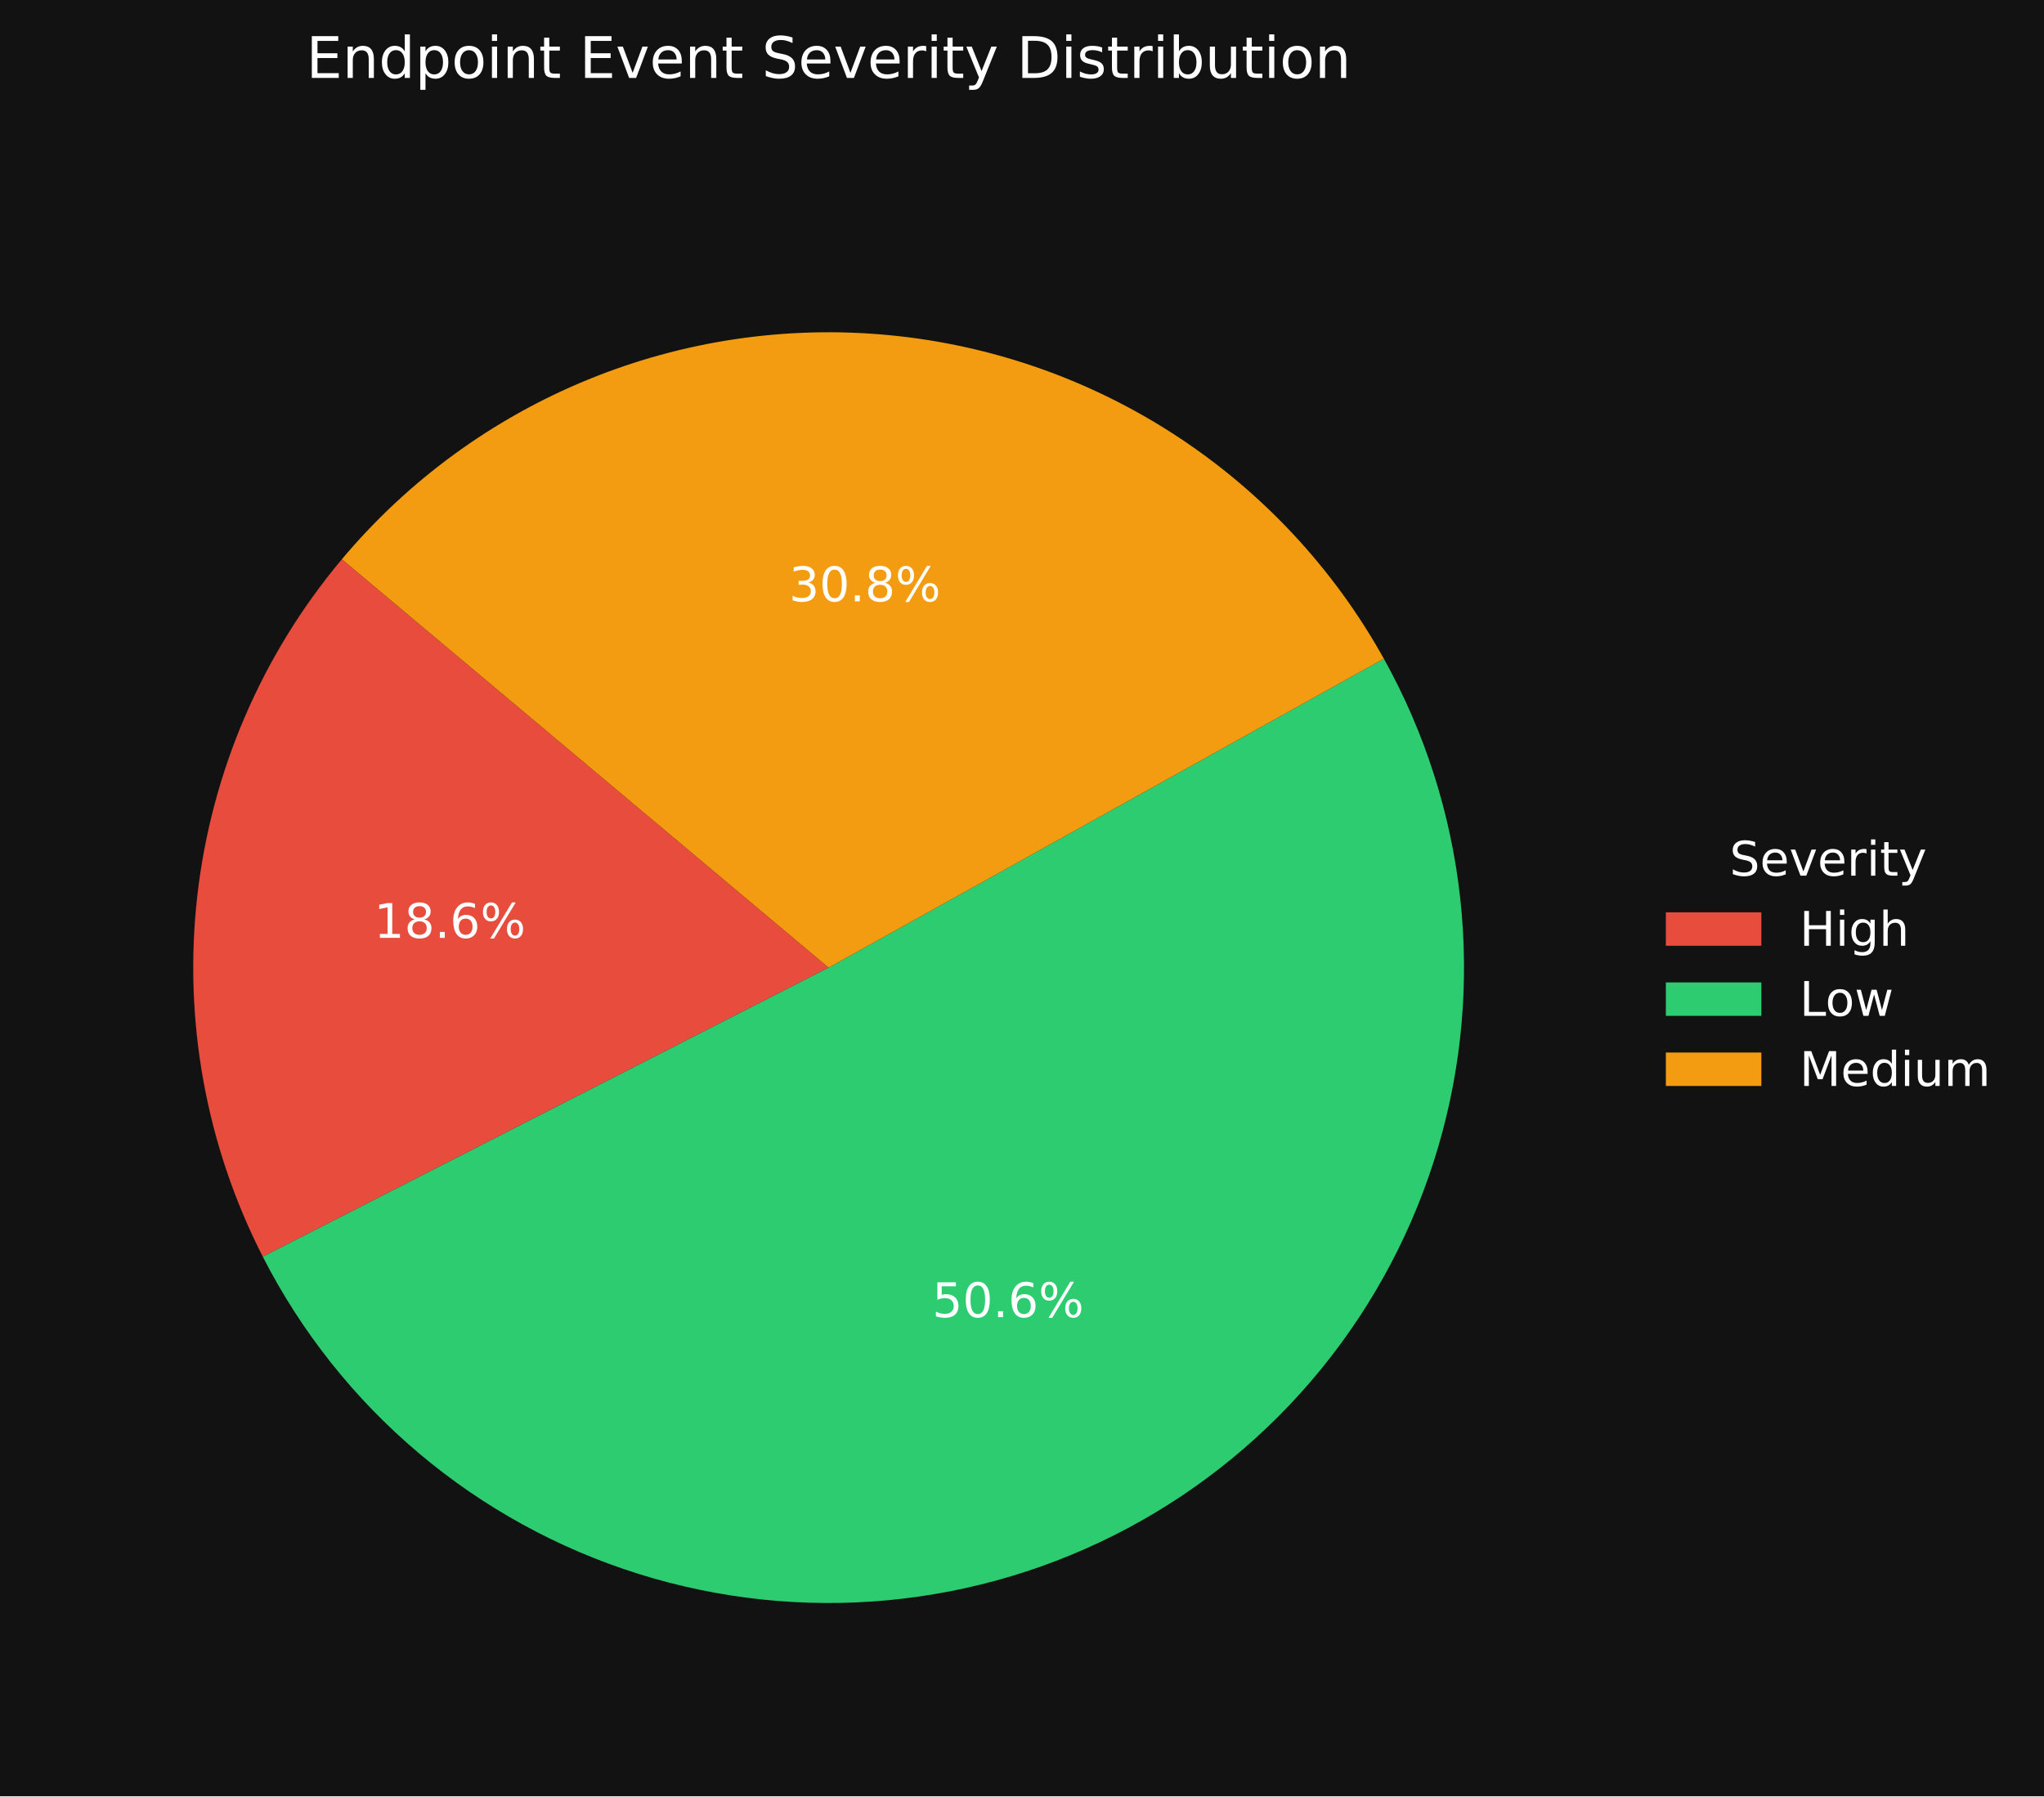
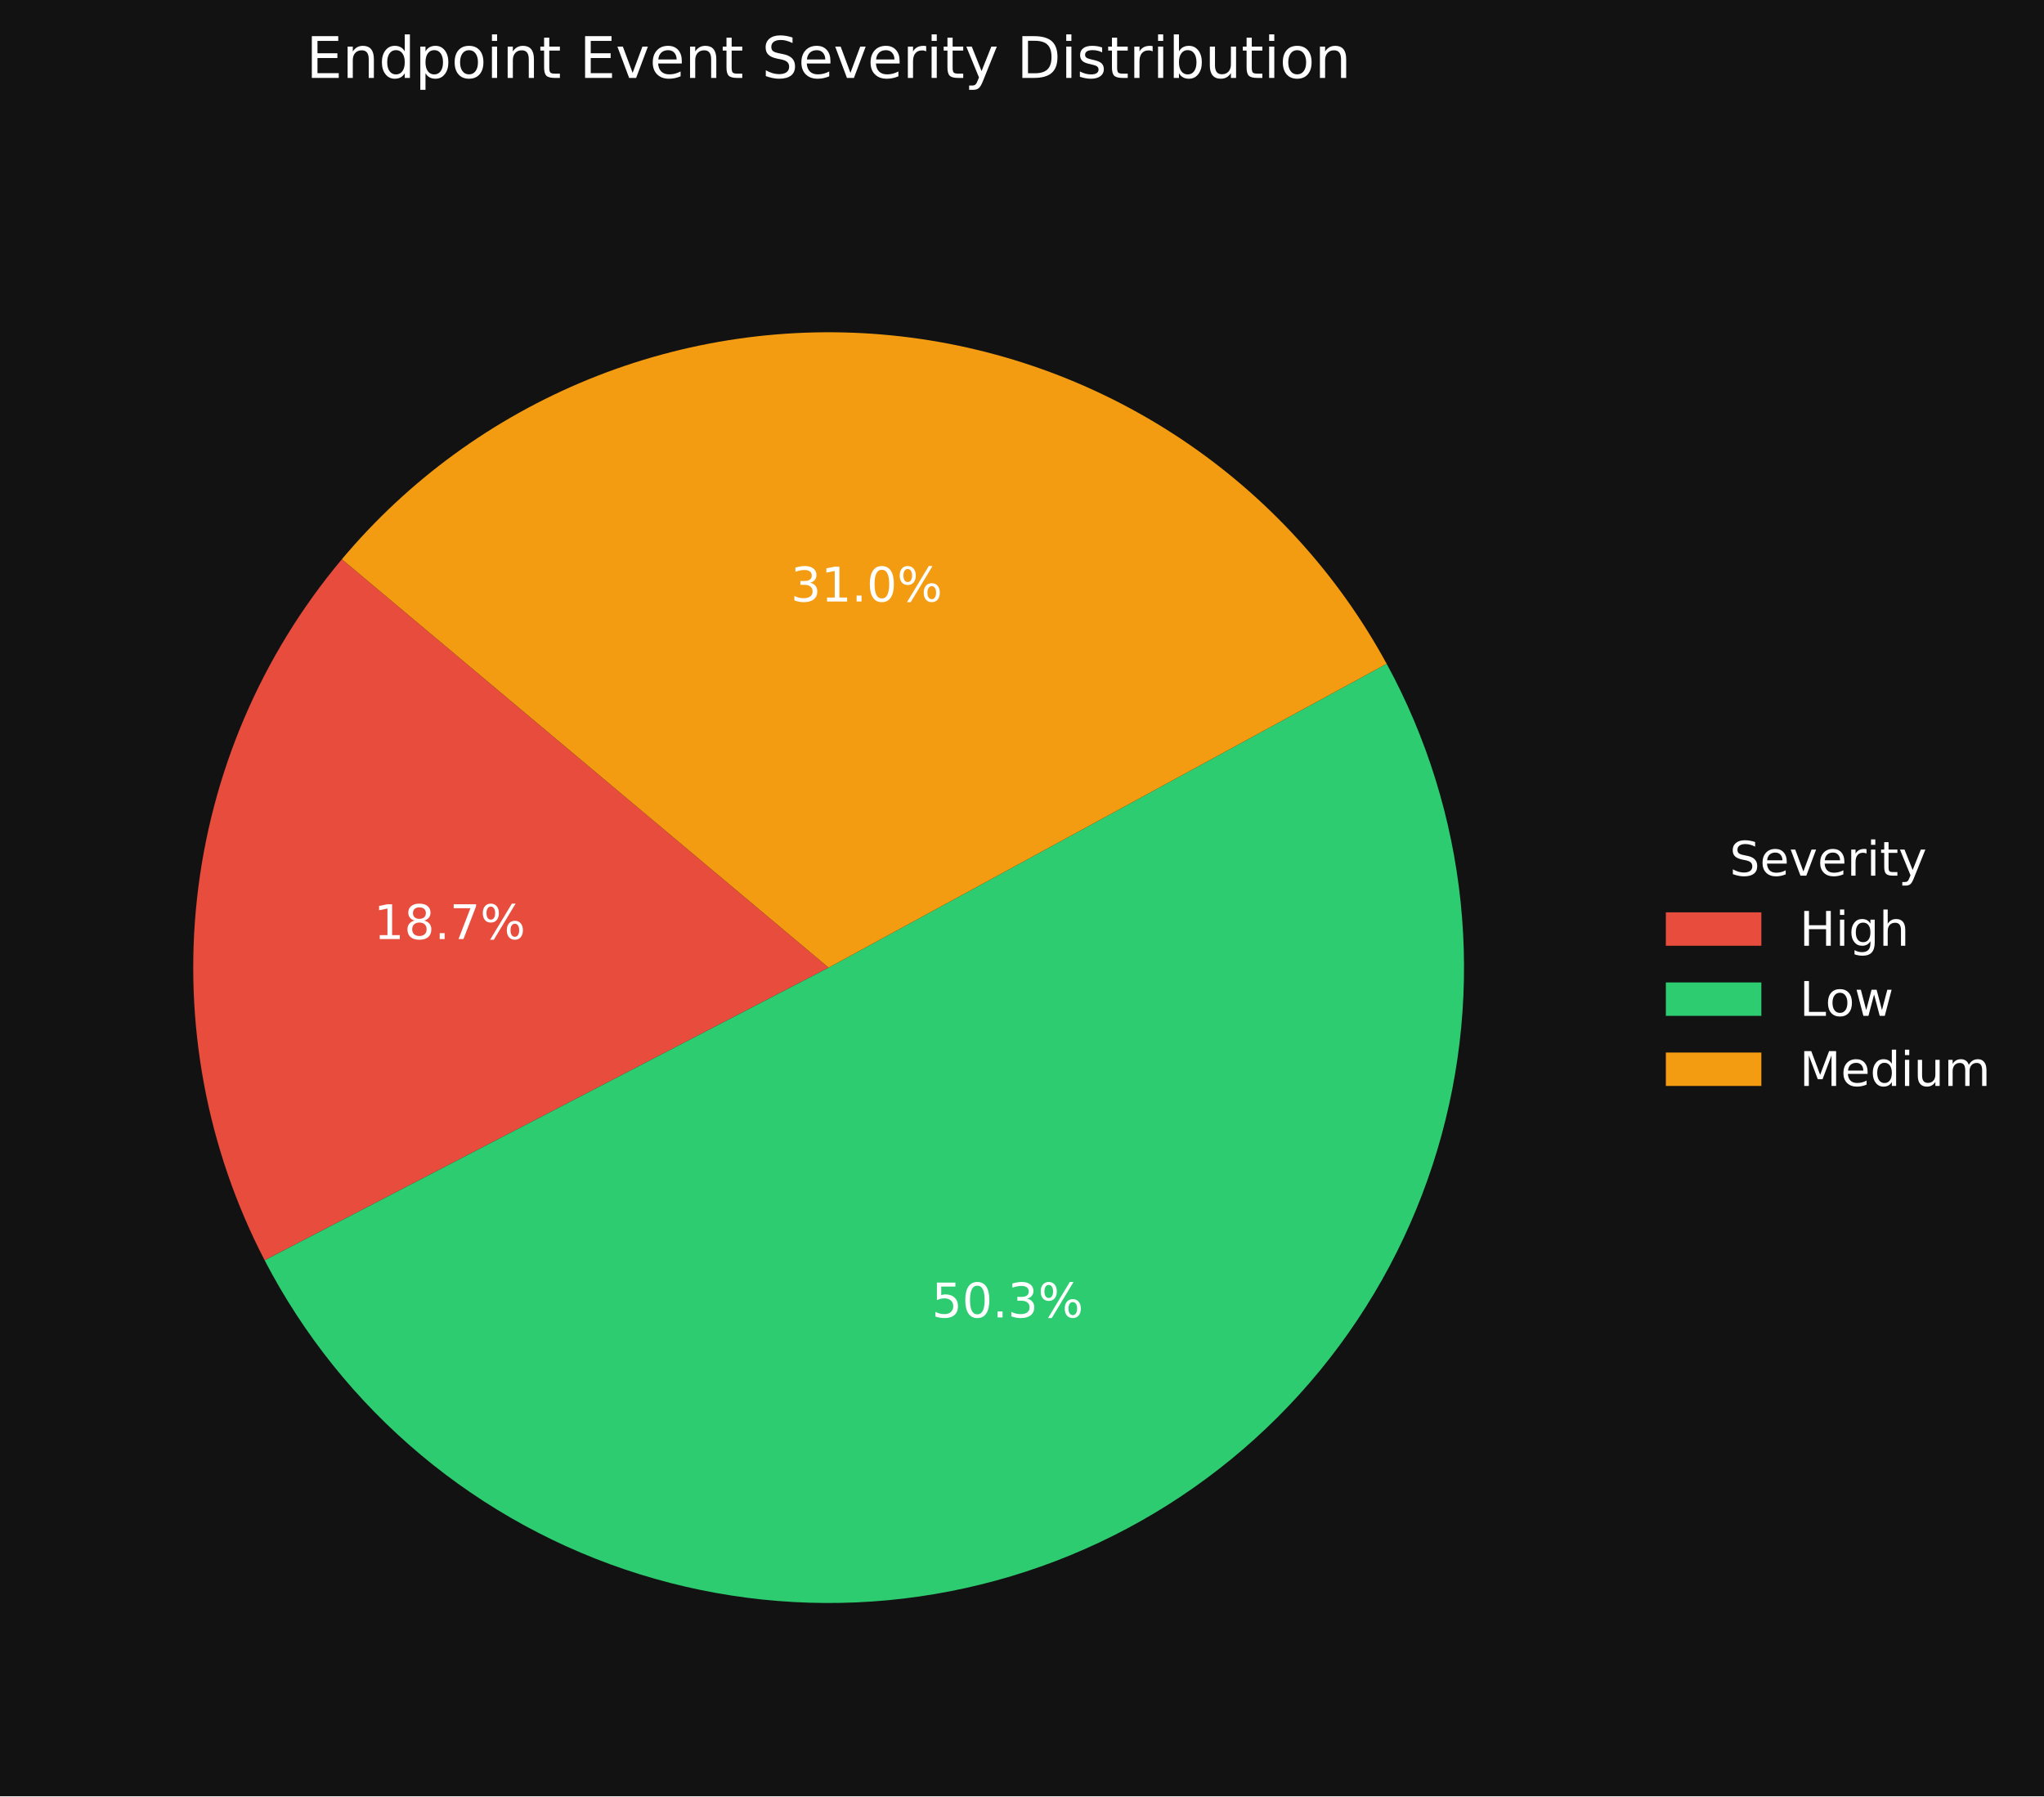
<svg xmlns="http://www.w3.org/2000/svg" xmlns:xlink="http://www.w3.org/1999/xlink" width="428.026pt" height="376.158pt" viewBox="0 0 428.026 376.158" version="1.1">
  <defs>
    <style type="text/css">*{stroke-linejoin: round; stroke-linecap: butt}</style>
  </defs>
  <g id="figure_1">
    <g id="patch_1">
      <path d="M 0 376.158  L 428.026 376.158  L 428.026 -0  L 0 -0  z " style="fill: #121212" />
    </g>
    <g id="axes_1">
      <g id="patch_2">
-         <path d="M 71.593 117.111  C 54.79 137.136 44.255 161.676 41.311 187.65  C 38.366 213.625 43.14 239.9 55.034 263.178  L 173.52 202.638  z " style="fill: #e74c3c" />
+         <path d="M 71.593 117.111  C 54.698 137.247 44.142 161.944 41.264 188.07  C 38.386 214.197 43.314 240.6 55.421 263.929  L 173.52 202.638  z " style="fill: #e74c3c" />
      </g>
      <g id="patch_3">
-         <path d="M 55.034 263.178  C 63.075 278.914 74.17 292.892 87.671 304.294  C 101.172 315.695 116.81 324.294 133.67 329.586  C 150.53 334.879 168.277 336.76 185.872 335.12  C 203.467 333.479 220.56 328.35 236.151 320.032  C 251.742 311.713 265.521 300.372 276.682 286.671  C 287.842 272.97 296.162 257.182 301.155 240.231  C 306.148 223.279 307.714 205.502 305.762 187.939  C 303.809 170.376 298.378 153.376 289.784 137.935  L 173.52 202.638  z " style="fill: #2ecc71" />
+         <path d="M 55.421 263.929  C 63.521 279.537 74.636 293.385 88.12 304.671  C 101.605 315.958 117.194 324.46 133.984 329.685  C 150.774 334.91 168.435 336.755 185.943 335.113  C 203.45 333.471 220.46 328.375 235.986 320.12  C 251.512 311.864 265.249 300.612 276.4 287.016  C 287.551 273.42 295.897 257.746 300.954 240.905  C 306.012 224.064 307.681 206.385 305.864 188.895  C 304.048 171.405 298.782 154.447 290.373 139.004  L 173.52 202.638  z " style="fill: #2ecc71" />
      </g>
      <g id="patch_4">
-         <path d="M 289.784 137.935  C 279.297 119.09 264.383 103.075 246.333 91.273  C 228.282 79.471 207.63 72.233 186.161 70.184  C 164.692 68.135 143.044 71.336 123.087 79.511  C 103.13 87.685 85.456 100.591 71.593 117.111  L 173.52 202.638  z " style="fill: #f39c12" />
+         <path d="M 290.373 139.004  C 280.009 119.973 265.152 103.759 247.097 91.776  C 229.042 79.794 208.33 72.401 186.768 70.243  C 165.206 68.086 143.44 71.228 123.369 79.395  C 103.298 87.563 85.522 100.511 71.593 117.111  L 173.52 202.638  z " style="fill: #f39c12" />
      </g>
      <g id="matplotlib.axis_1" />
      <g id="matplotlib.axis_2" />
      <g id="text_1">
-         <g style="fill: #ffffff" transform="translate(78.31091 196.4048) scale(0.1 -0.1)">
+         <g style="fill: #ffffff" transform="translate(78.28274 196.6568) scale(0.1 -0.1)">
          <defs>
            <path id="DejaVuSans-31" d="M 794 531  L 1825 531  L 1825 4091  L 703 3866  L 703 4441  L 1819 4666  L 2450 4666  L 2450 531  L 3481 531  L 3481 0  L 794 0  L 794 531  z " transform="scale(0.015625)" />
            <path id="DejaVuSans-38" d="M 2034 2216  Q 1584 2216 1326 1975  Q 1069 1734 1069 1313  Q 1069 891 1326 650  Q 1584 409 2034 409  Q 2484 409 2743 651  Q 3003 894 3003 1313  Q 3003 1734 2745 1975  Q 2488 2216 2034 2216  z M 1403 2484  Q 997 2584 770 2862  Q 544 3141 544 3541  Q 544 4100 942 4425  Q 1341 4750 2034 4750  Q 2731 4750 3128 4425  Q 3525 4100 3525 3541  Q 3525 3141 3298 2862  Q 3072 2584 2669 2484  Q 3125 2378 3379 2068  Q 3634 1759 3634 1313  Q 3634 634 3220 271  Q 2806 -91 2034 -91  Q 1263 -91 848 271  Q 434 634 434 1313  Q 434 1759 690 2068  Q 947 2378 1403 2484  z M 1172 3481  Q 1172 3119 1398 2916  Q 1625 2713 2034 2713  Q 2441 2713 2670 2916  Q 2900 3119 2900 3481  Q 2900 3844 2670 4047  Q 2441 4250 2034 4250  Q 1625 4250 1398 4047  Q 1172 3844 1172 3481  z " transform="scale(0.015625)" />
            <path id="DejaVuSans-2e" d="M 684 794  L 1344 794  L 1344 0  L 684 0  L 684 794  z " transform="scale(0.015625)" />
-             <path id="DejaVuSans-36" d="M 2113 2584  Q 1688 2584 1439 2293  Q 1191 2003 1191 1497  Q 1191 994 1439 701  Q 1688 409 2113 409  Q 2538 409 2786 701  Q 3034 994 3034 1497  Q 3034 2003 2786 2293  Q 2538 2584 2113 2584  z M 3366 4563  L 3366 3988  Q 3128 4100 2886 4159  Q 2644 4219 2406 4219  Q 1781 4219 1451 3797  Q 1122 3375 1075 2522  Q 1259 2794 1537 2939  Q 1816 3084 2150 3084  Q 2853 3084 3261 2657  Q 3669 2231 3669 1497  Q 3669 778 3244 343  Q 2819 -91 2113 -91  Q 1303 -91 875 529  Q 447 1150 447 2328  Q 447 3434 972 4092  Q 1497 4750 2381 4750  Q 2619 4750 2861 4703  Q 3103 4656 3366 4563  z " transform="scale(0.015625)" />
+             <path id="DejaVuSans-37" d="M 525 4666  L 3525 4666  L 3525 4397  L 1831 0  L 1172 0  L 2766 4134  L 525 4134  L 525 4666  z " transform="scale(0.015625)" />
            <path id="DejaVuSans-25" d="M 4653 2053  Q 4381 2053 4226 1822  Q 4072 1591 4072 1178  Q 4072 772 4226 539  Q 4381 306 4653 306  Q 4919 306 5073 539  Q 5228 772 5228 1178  Q 5228 1588 5073 1820  Q 4919 2053 4653 2053  z M 4653 2450  Q 5147 2450 5437 2106  Q 5728 1763 5728 1178  Q 5728 594 5436 251  Q 5144 -91 4653 -91  Q 4153 -91 3862 251  Q 3572 594 3572 1178  Q 3572 1766 3864 2108  Q 4156 2450 4653 2450  z M 1428 4353  Q 1159 4353 1004 4120  Q 850 3888 850 3481  Q 850 3069 1003 2837  Q 1156 2606 1428 2606  Q 1700 2606 1854 2837  Q 2009 3069 2009 3481  Q 2009 3884 1853 4118  Q 1697 4353 1428 4353  z M 4250 4750  L 4750 4750  L 1831 -91  L 1331 -91  L 4250 4750  z M 1428 4750  Q 1922 4750 2215 4408  Q 2509 4066 2509 3481  Q 2509 2891 2217 2550  Q 1925 2209 1428 2209  Q 931 2209 642 2551  Q 353 2894 353 3481  Q 353 4063 643 4406  Q 934 4750 1428 4750  z " transform="scale(0.015625)" />
          </defs>
          <use xlink:href="#DejaVuSans-31" />
          <use xlink:href="#DejaVuSans-38" transform="translate(63.62305 0)" />
          <use xlink:href="#DejaVuSans-2e" transform="translate(127.2461 0)" />
-           <use xlink:href="#DejaVuSans-36" transform="translate(159.0332 0)" />
+           <use xlink:href="#DejaVuSans-37" transform="translate(159.0332 0)" />
          <use xlink:href="#DejaVuSans-25" transform="translate(222.6562 0)" />
        </g>
      </g>
      <g id="text_2">
-         <g style="fill: #ffffff" transform="translate(195.2152 275.8336) scale(0.1 -0.1)">
+         <g style="fill: #ffffff" transform="translate(195.116 275.8864) scale(0.1 -0.1)">
          <defs>
            <path id="DejaVuSans-35" d="M 691 4666  L 3169 4666  L 3169 4134  L 1269 4134  L 1269 2991  Q 1406 3038 1543 3061  Q 1681 3084 1819 3084  Q 2600 3084 3056 2656  Q 3513 2228 3513 1497  Q 3513 744 3044 326  Q 2575 -91 1722 -91  Q 1428 -91 1123 -41  Q 819 9 494 109  L 494 744  Q 775 591 1075 516  Q 1375 441 1709 441  Q 2250 441 2565 725  Q 2881 1009 2881 1497  Q 2881 1984 2565 2268  Q 2250 2553 1709 2553  Q 1456 2553 1204 2497  Q 953 2441 691 2322  L 691 4666  z " transform="scale(0.015625)" />
            <path id="DejaVuSans-30" d="M 2034 4250  Q 1547 4250 1301 3770  Q 1056 3291 1056 2328  Q 1056 1369 1301 889  Q 1547 409 2034 409  Q 2525 409 2770 889  Q 3016 1369 3016 2328  Q 3016 3291 2770 3770  Q 2525 4250 2034 4250  z M 2034 4750  Q 2819 4750 3233 4129  Q 3647 3509 3647 2328  Q 3647 1150 3233 529  Q 2819 -91 2034 -91  Q 1250 -91 836 529  Q 422 1150 422 2328  Q 422 3509 836 4129  Q 1250 4750 2034 4750  z " transform="scale(0.015625)" />
+             <path id="DejaVuSans-33" d="M 2597 2516  Q 3050 2419 3304 2112  Q 3559 1806 3559 1356  Q 3559 666 3084 287  Q 2609 -91 1734 -91  Q 1441 -91 1130 -33  Q 819 25 488 141  L 488 750  Q 750 597 1062 519  Q 1375 441 1716 441  Q 2309 441 2620 675  Q 2931 909 2931 1356  Q 2931 1769 2642 2001  Q 2353 2234 1838 2234  L 1294 2234  L 1294 2753  L 1863 2753  Q 2328 2753 2575 2939  Q 2822 3125 2822 3475  Q 2822 3834 2567 4026  Q 2313 4219 1838 4219  Q 1578 4219 1281 4162  Q 984 4106 628 3988  L 628 4550  Q 988 4650 1302 4700  Q 1616 4750 1894 4750  Q 2613 4750 3031 4423  Q 3450 4097 3450 3541  Q 3450 3153 3228 2886  Q 3006 2619 2597 2516  z " transform="scale(0.015625)" />
          </defs>
          <use xlink:href="#DejaVuSans-35" />
          <use xlink:href="#DejaVuSans-30" transform="translate(63.62305 0)" />
          <use xlink:href="#DejaVuSans-2e" transform="translate(127.2461 0)" />
-           <use xlink:href="#DejaVuSans-36" transform="translate(159.0332 0)" />
+           <use xlink:href="#DejaVuSans-33" transform="translate(159.0332 0)" />
          <use xlink:href="#DejaVuSans-25" transform="translate(222.6562 0)" />
        </g>
      </g>
      <g id="text_3">
-         <g style="fill: #ffffff" transform="translate(165.221 125.925) scale(0.1 -0.1)">
-           <defs>
-             <path id="DejaVuSans-33" d="M 2597 2516  Q 3050 2419 3304 2112  Q 3559 1806 3559 1356  Q 3559 666 3084 287  Q 2609 -91 1734 -91  Q 1441 -91 1130 -33  Q 819 25 488 141  L 488 750  Q 750 597 1062 519  Q 1375 441 1716 441  Q 2309 441 2620 675  Q 2931 909 2931 1356  Q 2931 1769 2642 2001  Q 2353 2234 1838 2234  L 1294 2234  L 1294 2753  L 1863 2753  Q 2328 2753 2575 2939  Q 2822 3125 2822 3475  Q 2822 3834 2567 4026  Q 2313 4219 1838 4219  Q 1578 4219 1281 4162  Q 984 4106 628 3988  L 628 4550  Q 988 4650 1302 4700  Q 1616 4750 1894 4750  Q 2613 4750 3031 4423  Q 3450 4097 3450 3541  Q 3450 3153 3228 2886  Q 3006 2619 2597 2516  z " transform="scale(0.015625)" />
-           </defs>
+         <g style="fill: #ffffff" transform="translate(165.5853 125.9606) scale(0.1 -0.1)">
          <use xlink:href="#DejaVuSans-33" />
-           <use xlink:href="#DejaVuSans-30" transform="translate(63.62305 0)" />
+           <use xlink:href="#DejaVuSans-31" transform="translate(63.62305 0)" />
          <use xlink:href="#DejaVuSans-2e" transform="translate(127.2461 0)" />
-           <use xlink:href="#DejaVuSans-38" transform="translate(159.0332 0)" />
+           <use xlink:href="#DejaVuSans-30" transform="translate(159.0332 0)" />
          <use xlink:href="#DejaVuSans-25" transform="translate(222.6562 0)" />
        </g>
      </g>
      <g id="text_4">
        <g style="fill: #ffffff" transform="translate(64.12219 16.31812) scale(0.12 -0.12)">
          <defs>
            <path id="DejaVuSans-45" d="M 628 4666  L 3578 4666  L 3578 4134  L 1259 4134  L 1259 2753  L 3481 2753  L 3481 2222  L 1259 2222  L 1259 531  L 3634 531  L 3634 0  L 628 0  L 628 4666  z " transform="scale(0.015625)" />
            <path id="DejaVuSans-6e" d="M 3513 2113  L 3513 0  L 2938 0  L 2938 2094  Q 2938 2591 2744 2837  Q 2550 3084 2163 3084  Q 1697 3084 1428 2787  Q 1159 2491 1159 1978  L 1159 0  L 581 0  L 581 3500  L 1159 3500  L 1159 2956  Q 1366 3272 1645 3428  Q 1925 3584 2291 3584  Q 2894 3584 3203 3211  Q 3513 2838 3513 2113  z " transform="scale(0.015625)" />
            <path id="DejaVuSans-64" d="M 2906 2969  L 2906 4863  L 3481 4863  L 3481 0  L 2906 0  L 2906 525  Q 2725 213 2448 61  Q 2172 -91 1784 -91  Q 1150 -91 751 415  Q 353 922 353 1747  Q 353 2572 751 3078  Q 1150 3584 1784 3584  Q 2172 3584 2448 3432  Q 2725 3281 2906 2969  z M 947 1747  Q 947 1113 1208 752  Q 1469 391 1925 391  Q 2381 391 2643 752  Q 2906 1113 2906 1747  Q 2906 2381 2643 2742  Q 2381 3103 1925 3103  Q 1469 3103 1208 2742  Q 947 2381 947 1747  z " transform="scale(0.015625)" />
            <path id="DejaVuSans-70" d="M 1159 525  L 1159 -1331  L 581 -1331  L 581 3500  L 1159 3500  L 1159 2969  Q 1341 3281 1617 3432  Q 1894 3584 2278 3584  Q 2916 3584 3314 3078  Q 3713 2572 3713 1747  Q 3713 922 3314 415  Q 2916 -91 2278 -91  Q 1894 -91 1617 61  Q 1341 213 1159 525  z M 3116 1747  Q 3116 2381 2855 2742  Q 2594 3103 2138 3103  Q 1681 3103 1420 2742  Q 1159 2381 1159 1747  Q 1159 1113 1420 752  Q 1681 391 2138 391  Q 2594 391 2855 752  Q 3116 1113 3116 1747  z " transform="scale(0.015625)" />
            <path id="DejaVuSans-6f" d="M 1959 3097  Q 1497 3097 1228 2736  Q 959 2375 959 1747  Q 959 1119 1226 758  Q 1494 397 1959 397  Q 2419 397 2687 759  Q 2956 1122 2956 1747  Q 2956 2369 2687 2733  Q 2419 3097 1959 3097  z M 1959 3584  Q 2709 3584 3137 3096  Q 3566 2609 3566 1747  Q 3566 888 3137 398  Q 2709 -91 1959 -91  Q 1206 -91 779 398  Q 353 888 353 1747  Q 353 2609 779 3096  Q 1206 3584 1959 3584  z " transform="scale(0.015625)" />
            <path id="DejaVuSans-69" d="M 603 3500  L 1178 3500  L 1178 0  L 603 0  L 603 3500  z M 603 4863  L 1178 4863  L 1178 4134  L 603 4134  L 603 4863  z " transform="scale(0.015625)" />
            <path id="DejaVuSans-74" d="M 1172 4494  L 1172 3500  L 2356 3500  L 2356 3053  L 1172 3053  L 1172 1153  Q 1172 725 1289 603  Q 1406 481 1766 481  L 2356 481  L 2356 0  L 1766 0  Q 1100 0 847 248  Q 594 497 594 1153  L 594 3053  L 172 3053  L 172 3500  L 594 3500  L 594 4494  L 1172 4494  z " transform="scale(0.015625)" />
            <path id="DejaVuSans-20" transform="scale(0.015625)" />
            <path id="DejaVuSans-76" d="M 191 3500  L 800 3500  L 1894 563  L 2988 3500  L 3597 3500  L 2284 0  L 1503 0  L 191 3500  z " transform="scale(0.015625)" />
            <path id="DejaVuSans-65" d="M 3597 1894  L 3597 1613  L 953 1613  Q 991 1019 1311 708  Q 1631 397 2203 397  Q 2534 397 2845 478  Q 3156 559 3463 722  L 3463 178  Q 3153 47 2828 -22  Q 2503 -91 2169 -91  Q 1331 -91 842 396  Q 353 884 353 1716  Q 353 2575 817 3079  Q 1281 3584 2069 3584  Q 2775 3584 3186 3129  Q 3597 2675 3597 1894  z M 3022 2063  Q 3016 2534 2758 2815  Q 2500 3097 2075 3097  Q 1594 3097 1305 2825  Q 1016 2553 972 2059  L 3022 2063  z " transform="scale(0.015625)" />
            <path id="DejaVuSans-53" d="M 3425 4513  L 3425 3897  Q 3066 4069 2747 4153  Q 2428 4238 2131 4238  Q 1616 4238 1336 4038  Q 1056 3838 1056 3469  Q 1056 3159 1242 3001  Q 1428 2844 1947 2747  L 2328 2669  Q 3034 2534 3370 2195  Q 3706 1856 3706 1288  Q 3706 609 3251 259  Q 2797 -91 1919 -91  Q 1588 -91 1214 -16  Q 841 59 441 206  L 441 856  Q 825 641 1194 531  Q 1563 422 1919 422  Q 2459 422 2753 634  Q 3047 847 3047 1241  Q 3047 1584 2836 1778  Q 2625 1972 2144 2069  L 1759 2144  Q 1053 2284 737 2584  Q 422 2884 422 3419  Q 422 4038 858 4394  Q 1294 4750 2059 4750  Q 2388 4750 2728 4690  Q 3069 4631 3425 4513  z " transform="scale(0.015625)" />
            <path id="DejaVuSans-72" d="M 2631 2963  Q 2534 3019 2420 3045  Q 2306 3072 2169 3072  Q 1681 3072 1420 2755  Q 1159 2438 1159 1844  L 1159 0  L 581 0  L 581 3500  L 1159 3500  L 1159 2956  Q 1341 3275 1631 3429  Q 1922 3584 2338 3584  Q 2397 3584 2469 3576  Q 2541 3569 2628 3553  L 2631 2963  z " transform="scale(0.015625)" />
            <path id="DejaVuSans-79" d="M 2059 -325  Q 1816 -950 1584 -1140  Q 1353 -1331 966 -1331  L 506 -1331  L 506 -850  L 844 -850  Q 1081 -850 1212 -737  Q 1344 -625 1503 -206  L 1606 56  L 191 3500  L 800 3500  L 1894 763  L 2988 3500  L 3597 3500  L 2059 -325  z " transform="scale(0.015625)" />
            <path id="DejaVuSans-44" d="M 1259 4147  L 1259 519  L 2022 519  Q 2988 519 3436 956  Q 3884 1394 3884 2338  Q 3884 3275 3436 3711  Q 2988 4147 2022 4147  L 1259 4147  z M 628 4666  L 1925 4666  Q 3281 4666 3915 4102  Q 4550 3538 4550 2338  Q 4550 1131 3912 565  Q 3275 0 1925 0  L 628 0  L 628 4666  z " transform="scale(0.015625)" />
            <path id="DejaVuSans-73" d="M 2834 3397  L 2834 2853  Q 2591 2978 2328 3040  Q 2066 3103 1784 3103  Q 1356 3103 1142 2972  Q 928 2841 928 2578  Q 928 2378 1081 2264  Q 1234 2150 1697 2047  L 1894 2003  Q 2506 1872 2764 1633  Q 3022 1394 3022 966  Q 3022 478 2636 193  Q 2250 -91 1575 -91  Q 1294 -91 989 -36  Q 684 19 347 128  L 347 722  Q 666 556 975 473  Q 1284 391 1588 391  Q 1994 391 2212 530  Q 2431 669 2431 922  Q 2431 1156 2273 1281  Q 2116 1406 1581 1522  L 1381 1569  Q 847 1681 609 1914  Q 372 2147 372 2553  Q 372 3047 722 3315  Q 1072 3584 1716 3584  Q 2034 3584 2315 3537  Q 2597 3491 2834 3397  z " transform="scale(0.015625)" />
            <path id="DejaVuSans-62" d="M 3116 1747  Q 3116 2381 2855 2742  Q 2594 3103 2138 3103  Q 1681 3103 1420 2742  Q 1159 2381 1159 1747  Q 1159 1113 1420 752  Q 1681 391 2138 391  Q 2594 391 2855 752  Q 3116 1113 3116 1747  z M 1159 2969  Q 1341 3281 1617 3432  Q 1894 3584 2278 3584  Q 2916 3584 3314 3078  Q 3713 2572 3713 1747  Q 3713 922 3314 415  Q 2916 -91 2278 -91  Q 1894 -91 1617 61  Q 1341 213 1159 525  L 1159 0  L 581 0  L 581 4863  L 1159 4863  L 1159 2969  z " transform="scale(0.015625)" />
            <path id="DejaVuSans-75" d="M 544 1381  L 544 3500  L 1119 3500  L 1119 1403  Q 1119 906 1312 657  Q 1506 409 1894 409  Q 2359 409 2629 706  Q 2900 1003 2900 1516  L 2900 3500  L 3475 3500  L 3475 0  L 2900 0  L 2900 538  Q 2691 219 2414 64  Q 2138 -91 1772 -91  Q 1169 -91 856 284  Q 544 659 544 1381  z M 1991 3584  L 1991 3584  z " transform="scale(0.015625)" />
          </defs>
          <use xlink:href="#DejaVuSans-45" />
          <use xlink:href="#DejaVuSans-6e" transform="translate(63.18359 0)" />
          <use xlink:href="#DejaVuSans-64" transform="translate(126.5625 0)" />
          <use xlink:href="#DejaVuSans-70" transform="translate(190.0391 0)" />
          <use xlink:href="#DejaVuSans-6f" transform="translate(253.5156 0)" />
          <use xlink:href="#DejaVuSans-69" transform="translate(314.6973 0)" />
          <use xlink:href="#DejaVuSans-6e" transform="translate(342.4805 0)" />
          <use xlink:href="#DejaVuSans-74" transform="translate(405.8594 0)" />
          <use xlink:href="#DejaVuSans-20" transform="translate(445.0684 0)" />
          <use xlink:href="#DejaVuSans-45" transform="translate(476.8555 0)" />
          <use xlink:href="#DejaVuSans-76" transform="translate(540.0391 0)" />
          <use xlink:href="#DejaVuSans-65" transform="translate(599.2188 0)" />
          <use xlink:href="#DejaVuSans-6e" transform="translate(660.7422 0)" />
          <use xlink:href="#DejaVuSans-74" transform="translate(724.1211 0)" />
          <use xlink:href="#DejaVuSans-20" transform="translate(763.3301 0)" />
          <use xlink:href="#DejaVuSans-53" transform="translate(795.1172 0)" />
          <use xlink:href="#DejaVuSans-65" transform="translate(858.5938 0)" />
          <use xlink:href="#DejaVuSans-76" transform="translate(920.1172 0)" />
          <use xlink:href="#DejaVuSans-65" transform="translate(979.2969 0)" />
          <use xlink:href="#DejaVuSans-72" transform="translate(1040.82 0)" />
          <use xlink:href="#DejaVuSans-69" transform="translate(1081.934 0)" />
          <use xlink:href="#DejaVuSans-74" transform="translate(1109.717 0)" />
          <use xlink:href="#DejaVuSans-79" transform="translate(1148.926 0)" />
          <use xlink:href="#DejaVuSans-20" transform="translate(1208.105 0)" />
          <use xlink:href="#DejaVuSans-44" transform="translate(1239.893 0)" />
          <use xlink:href="#DejaVuSans-69" transform="translate(1316.895 0)" />
          <use xlink:href="#DejaVuSans-73" transform="translate(1344.678 0)" />
          <use xlink:href="#DejaVuSans-74" transform="translate(1396.777 0)" />
          <use xlink:href="#DejaVuSans-72" transform="translate(1435.986 0)" />
          <use xlink:href="#DejaVuSans-69" transform="translate(1477.1 0)" />
          <use xlink:href="#DejaVuSans-62" transform="translate(1504.883 0)" />
          <use xlink:href="#DejaVuSans-75" transform="translate(1568.359 0)" />
          <use xlink:href="#DejaVuSans-74" transform="translate(1631.738 0)" />
          <use xlink:href="#DejaVuSans-69" transform="translate(1670.947 0)" />
          <use xlink:href="#DejaVuSans-6f" transform="translate(1698.73 0)" />
          <use xlink:href="#DejaVuSans-6e" transform="translate(1759.912 0)" />
        </g>
      </g>
      <g id="legend_1">
        <g id="text_5">
          <g style="fill: #ffffff" transform="translate(362.1822 183.3803) scale(0.1 -0.1)">
            <use xlink:href="#DejaVuSans-53" />
            <use xlink:href="#DejaVuSans-65" transform="translate(63.47656 0)" />
            <use xlink:href="#DejaVuSans-76" transform="translate(125 0)" />
            <use xlink:href="#DejaVuSans-65" transform="translate(184.1797 0)" />
            <use xlink:href="#DejaVuSans-72" transform="translate(245.7031 0)" />
            <use xlink:href="#DejaVuSans-69" transform="translate(286.8164 0)" />
            <use xlink:href="#DejaVuSans-74" transform="translate(314.5996 0)" />
            <use xlink:href="#DejaVuSans-79" transform="translate(353.8086 0)" />
          </g>
        </g>
        <g id="patch_5">
          <path d="M 348.84 198.058  L 368.84 198.058  L 368.84 191.058  L 348.84 191.058  z " style="fill: #e74c3c" />
        </g>
        <g id="text_6">
          <g style="fill: #ffffff" transform="translate(376.84 198.0584) scale(0.1 -0.1)">
            <defs>
              <path id="DejaVuSans-48" d="M 628 4666  L 1259 4666  L 1259 2753  L 3553 2753  L 3553 4666  L 4184 4666  L 4184 0  L 3553 0  L 3553 2222  L 1259 2222  L 1259 0  L 628 0  L 628 4666  z " transform="scale(0.015625)" />
              <path id="DejaVuSans-67" d="M 2906 1791  Q 2906 2416 2648 2759  Q 2391 3103 1925 3103  Q 1463 3103 1205 2759  Q 947 2416 947 1791  Q 947 1169 1205 825  Q 1463 481 1925 481  Q 2391 481 2648 825  Q 2906 1169 2906 1791  z M 3481 434  Q 3481 -459 3084 -895  Q 2688 -1331 1869 -1331  Q 1566 -1331 1297 -1286  Q 1028 -1241 775 -1147  L 775 -588  Q 1028 -725 1275 -790  Q 1522 -856 1778 -856  Q 2344 -856 2625 -561  Q 2906 -266 2906 331  L 2906 616  Q 2728 306 2450 153  Q 2172 0 1784 0  Q 1141 0 747 490  Q 353 981 353 1791  Q 353 2603 747 3093  Q 1141 3584 1784 3584  Q 2172 3584 2450 3431  Q 2728 3278 2906 2969  L 2906 3500  L 3481 3500  L 3481 434  z " transform="scale(0.015625)" />
              <path id="DejaVuSans-68" d="M 3513 2113  L 3513 0  L 2938 0  L 2938 2094  Q 2938 2591 2744 2837  Q 2550 3084 2163 3084  Q 1697 3084 1428 2787  Q 1159 2491 1159 1978  L 1159 0  L 581 0  L 581 4863  L 1159 4863  L 1159 2956  Q 1366 3272 1645 3428  Q 1925 3584 2291 3584  Q 2894 3584 3203 3211  Q 3513 2838 3513 2113  z " transform="scale(0.015625)" />
            </defs>
            <use xlink:href="#DejaVuSans-48" />
            <use xlink:href="#DejaVuSans-69" transform="translate(75.19531 0)" />
            <use xlink:href="#DejaVuSans-67" transform="translate(102.9785 0)" />
            <use xlink:href="#DejaVuSans-68" transform="translate(166.4551 0)" />
          </g>
        </g>
        <g id="patch_6">
          <path d="M 348.84 212.737  L 368.84 212.737  L 368.84 205.737  L 348.84 205.737  z " style="fill: #2ecc71" />
        </g>
        <g id="text_7">
          <g style="fill: #ffffff" transform="translate(376.84 212.7366) scale(0.1 -0.1)">
            <defs>
              <path id="DejaVuSans-4c" d="M 628 4666  L 1259 4666  L 1259 531  L 3531 531  L 3531 0  L 628 0  L 628 4666  z " transform="scale(0.015625)" />
              <path id="DejaVuSans-77" d="M 269 3500  L 844 3500  L 1563 769  L 2278 3500  L 2956 3500  L 3675 769  L 4391 3500  L 4966 3500  L 4050 0  L 3372 0  L 2619 2869  L 1863 0  L 1184 0  L 269 3500  z " transform="scale(0.015625)" />
            </defs>
            <use xlink:href="#DejaVuSans-4c" />
            <use xlink:href="#DejaVuSans-6f" transform="translate(53.96289 0)" />
            <use xlink:href="#DejaVuSans-77" transform="translate(115.1445 0)" />
          </g>
        </g>
        <g id="patch_7">
          <path d="M 348.84 227.415  L 368.84 227.415  L 368.84 220.415  L 348.84 220.415  z " style="fill: #f39c12" />
        </g>
        <g id="text_8">
          <g style="fill: #ffffff" transform="translate(376.84 227.4147) scale(0.1 -0.1)">
            <defs>
              <path id="DejaVuSans-4d" d="M 628 4666  L 1569 4666  L 2759 1491  L 3956 4666  L 4897 4666  L 4897 0  L 4281 0  L 4281 4097  L 3078 897  L 2444 897  L 1241 4097  L 1241 0  L 628 0  L 628 4666  z " transform="scale(0.015625)" />
              <path id="DejaVuSans-6d" d="M 3328 2828  Q 3544 3216 3844 3400  Q 4144 3584 4550 3584  Q 5097 3584 5394 3201  Q 5691 2819 5691 2113  L 5691 0  L 5113 0  L 5113 2094  Q 5113 2597 4934 2840  Q 4756 3084 4391 3084  Q 3944 3084 3684 2787  Q 3425 2491 3425 1978  L 3425 0  L 2847 0  L 2847 2094  Q 2847 2600 2669 2842  Q 2491 3084 2119 3084  Q 1678 3084 1418 2786  Q 1159 2488 1159 1978  L 1159 0  L 581 0  L 581 3500  L 1159 3500  L 1159 2956  Q 1356 3278 1631 3431  Q 1906 3584 2284 3584  Q 2666 3584 2933 3390  Q 3200 3197 3328 2828  z " transform="scale(0.015625)" />
            </defs>
            <use xlink:href="#DejaVuSans-4d" />
            <use xlink:href="#DejaVuSans-65" transform="translate(86.2793 0)" />
            <use xlink:href="#DejaVuSans-64" transform="translate(147.8027 0)" />
            <use xlink:href="#DejaVuSans-69" transform="translate(211.2793 0)" />
            <use xlink:href="#DejaVuSans-75" transform="translate(239.0625 0)" />
            <use xlink:href="#DejaVuSans-6d" transform="translate(302.4414 0)" />
          </g>
        </g>
      </g>
    </g>
  </g>
</svg>
